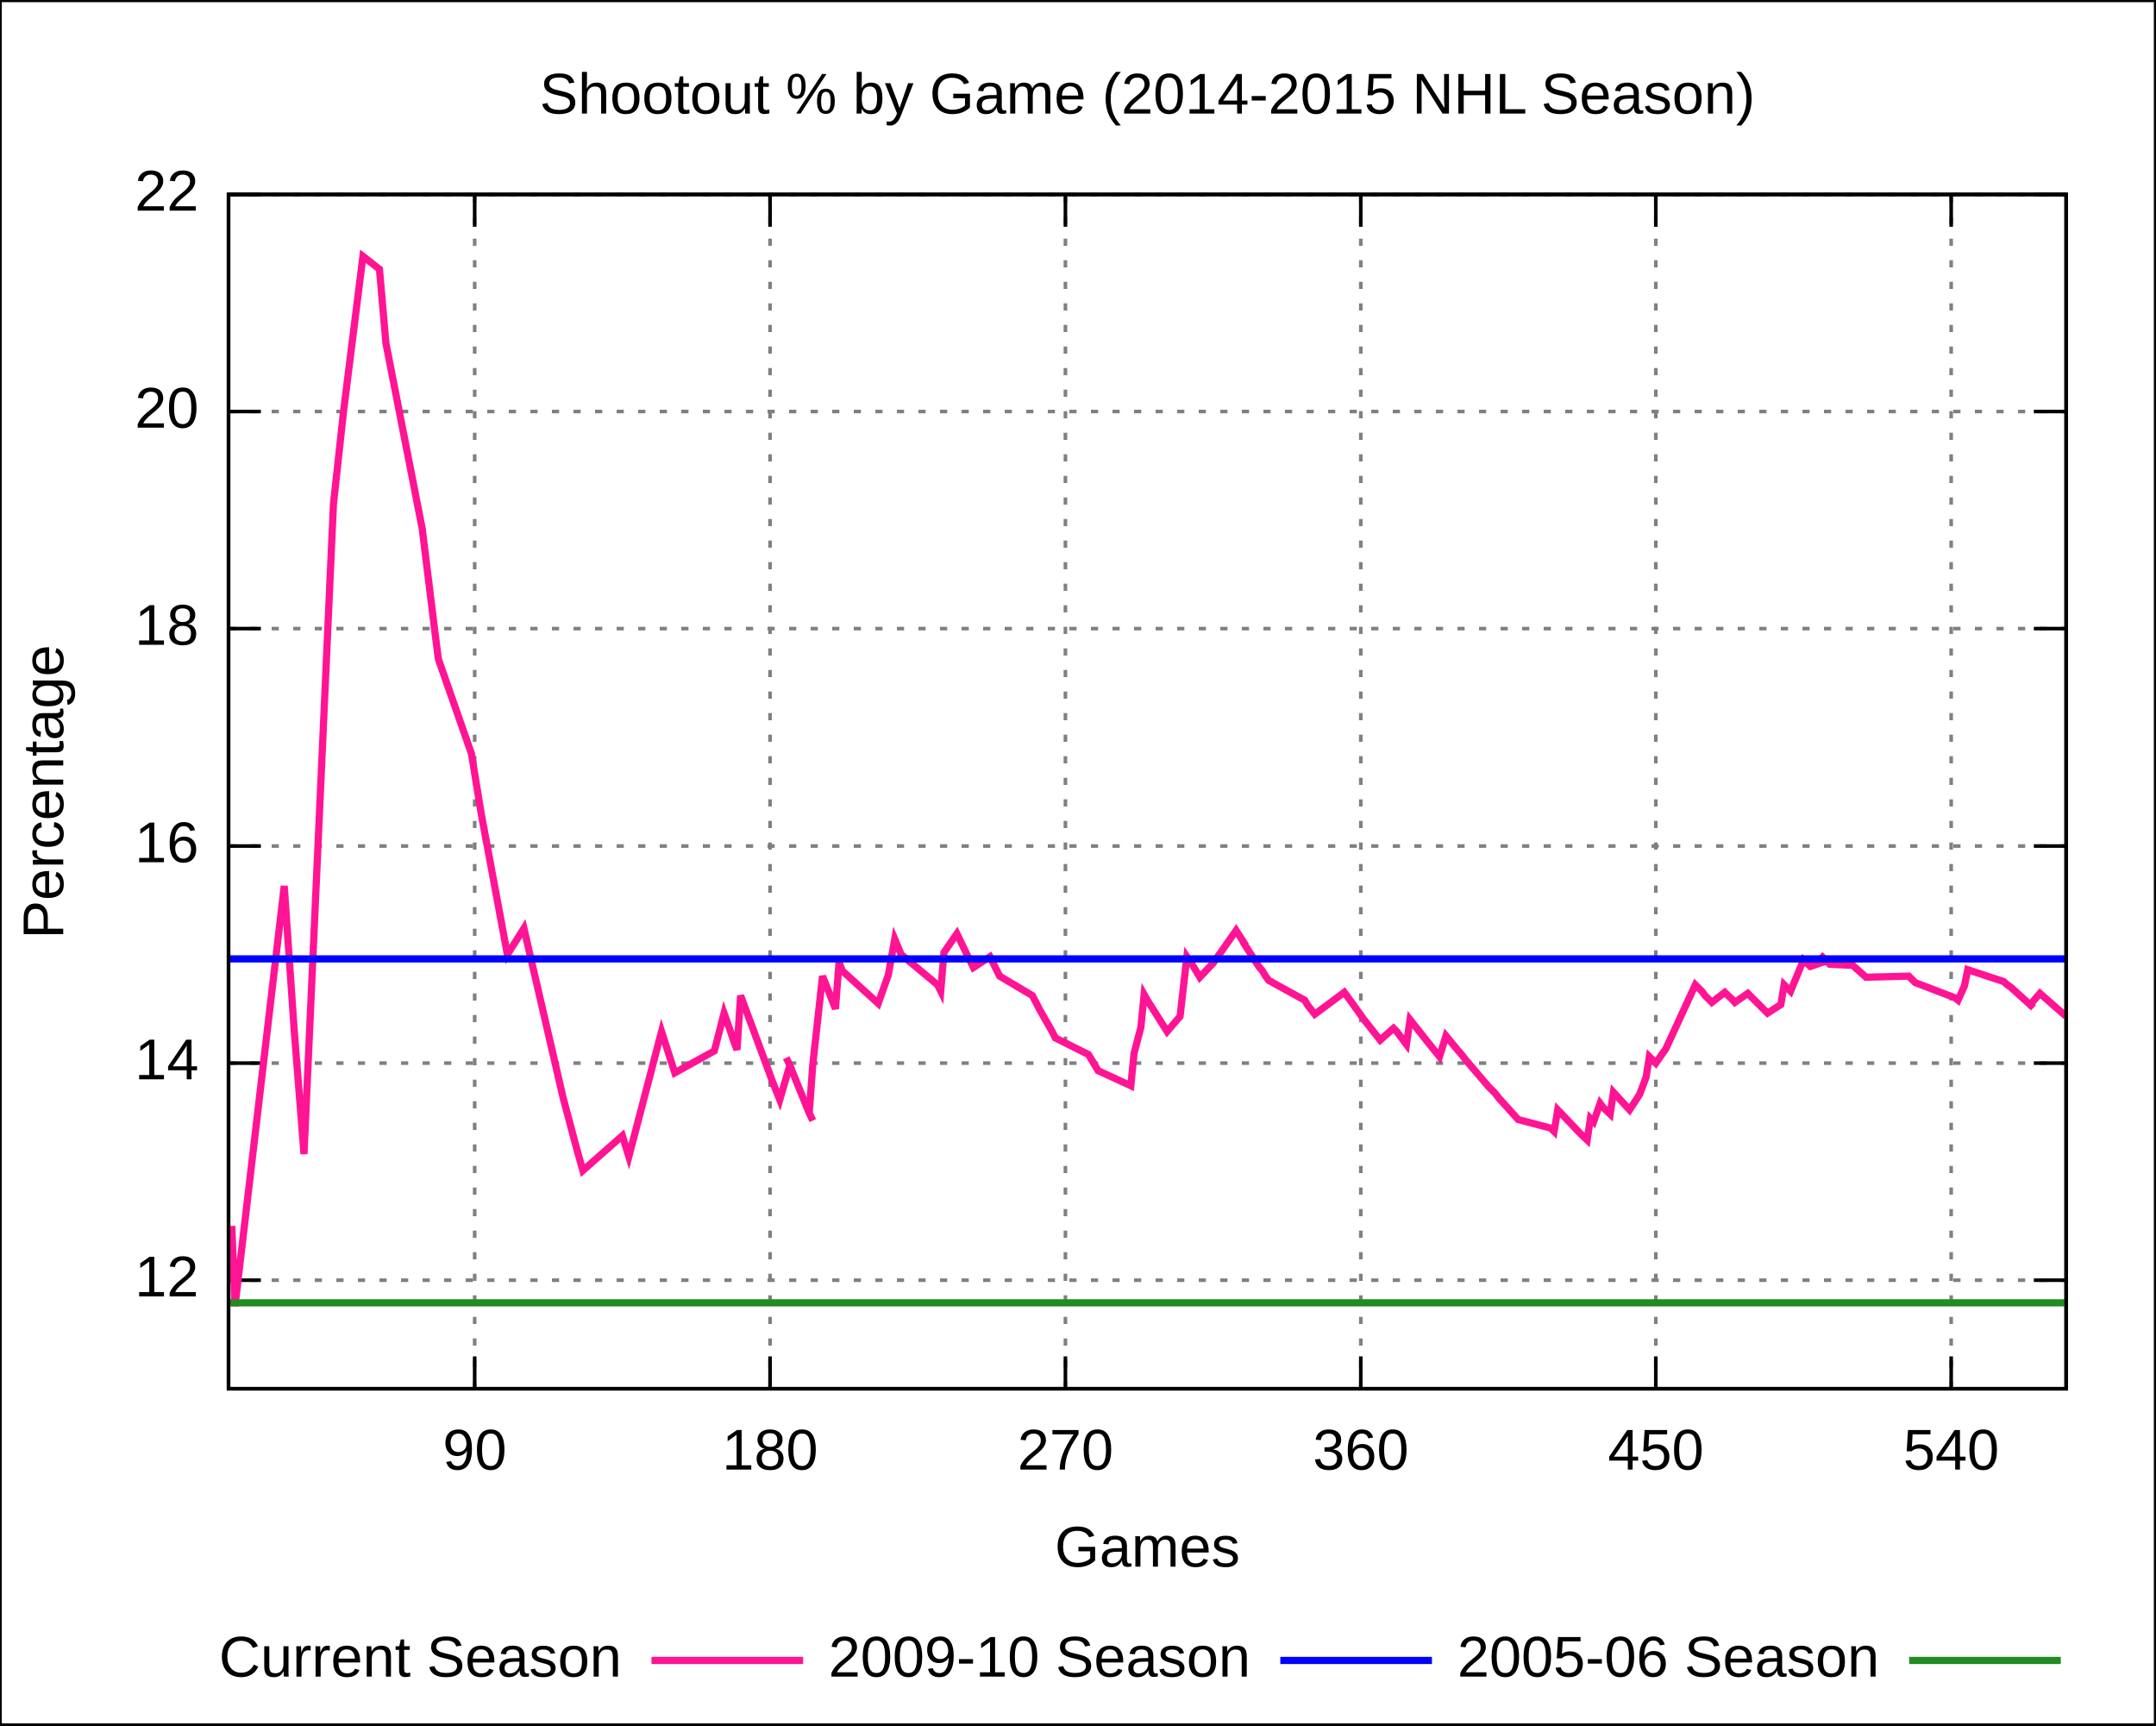
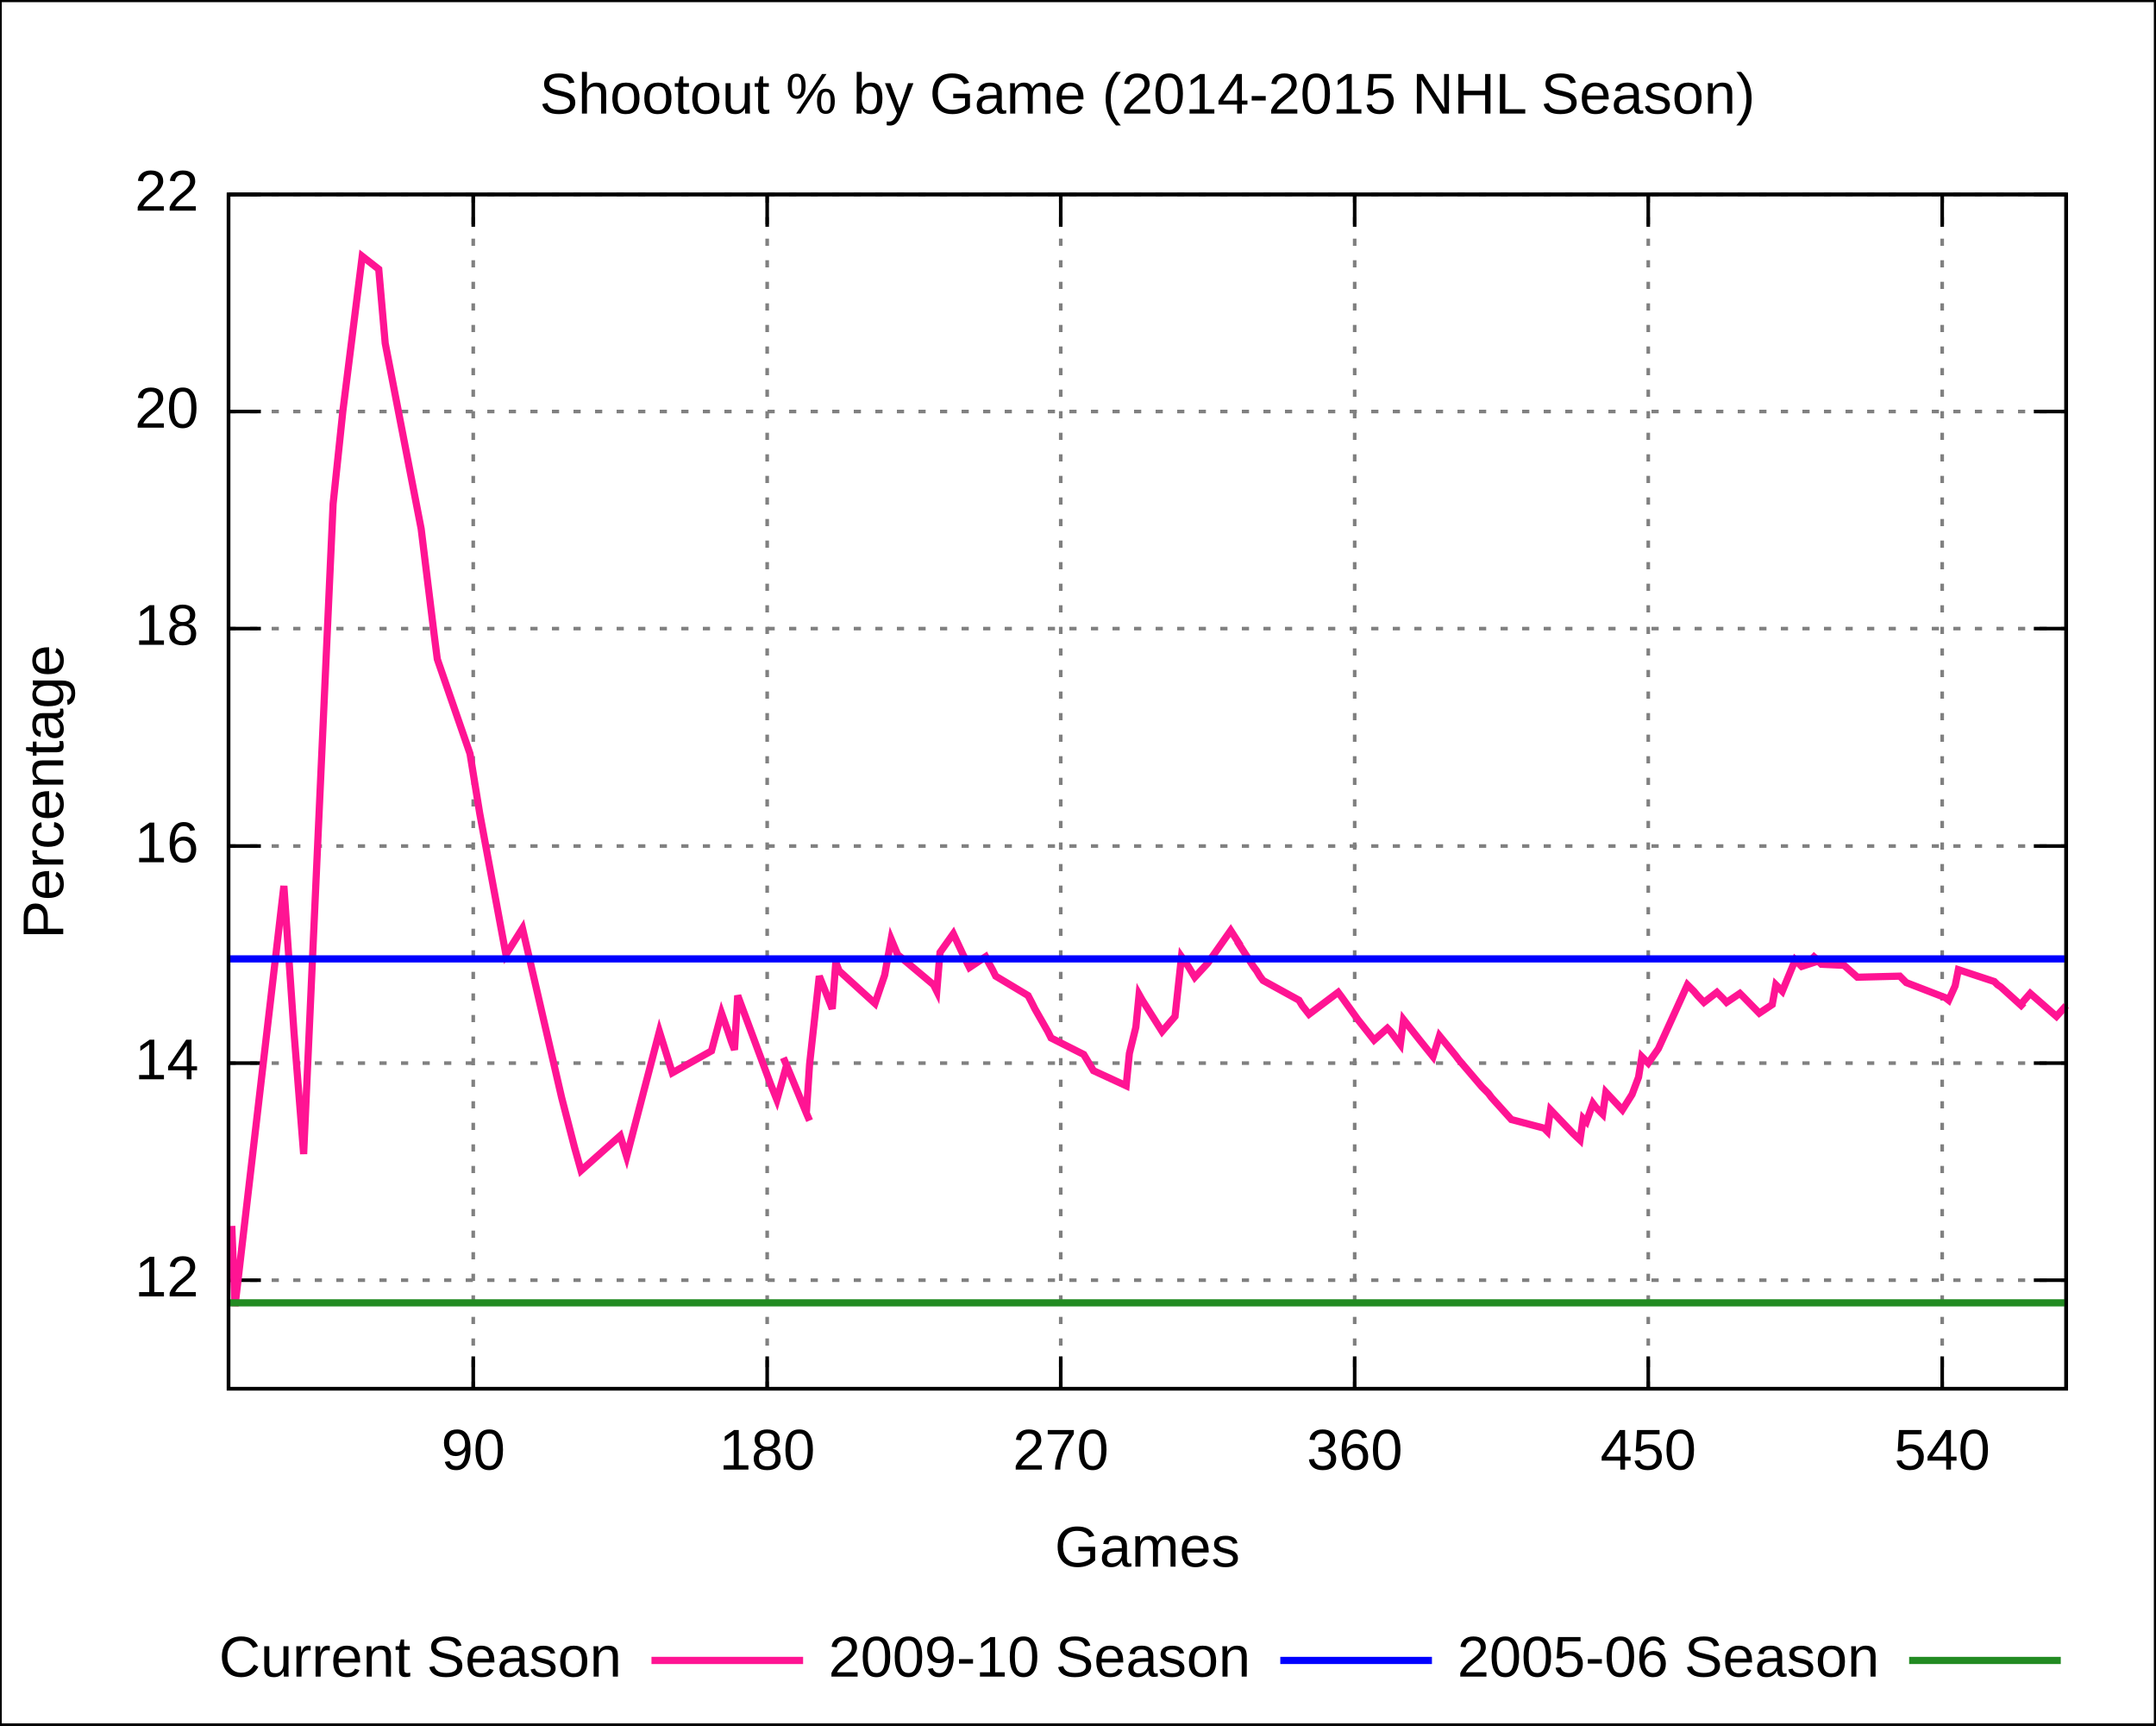
<svg xmlns="http://www.w3.org/2000/svg" xmlns:xlink="http://www.w3.org/1999/xlink" width="600" height="480" viewBox="0 0 600 480">
  <g id="gnuplot_canvas">
    <rect x="0" y="0" width="600" height="480" fill="none" />
    <defs>
      <circle id="gpDot" r="0.5" stroke-width="0.5" />
      <path id="gpPt0" stroke-width="0.222" stroke="currentColor" d="M-1,0 h2 M0,-1 v2" />
      <path id="gpPt1" stroke-width="0.222" stroke="currentColor" d="M-1,-1 L1,1 M1,-1 L-1,1" />
      <path id="gpPt2" stroke-width="0.222" stroke="currentColor" d="M-1,0 L1,0 M0,-1 L0,1 M-1,-1 L1,1 M-1,1 L1,-1" />
      <rect id="gpPt3" stroke-width="0.222" stroke="currentColor" x="-1" y="-1" width="2" height="2" />
      <rect id="gpPt4" stroke-width="0.222" stroke="currentColor" fill="currentColor" x="-1" y="-1" width="2" height="2" />
      <circle id="gpPt5" stroke-width="0.222" stroke="currentColor" cx="0" cy="0" r="1" />
      <use xlink:href="#gpPt5" id="gpPt6" fill="currentColor" stroke="none" />
      <path id="gpPt7" stroke-width="0.222" stroke="currentColor" d="M0,-1.33 L-1.33,0.67 L1.33,0.67 z" />
      <use xlink:href="#gpPt7" id="gpPt8" fill="currentColor" stroke="none" />
      <use xlink:href="#gpPt7" id="gpPt9" stroke="currentColor" transform="rotate(180)" />
      <use xlink:href="#gpPt9" id="gpPt10" fill="currentColor" stroke="none" />
      <use xlink:href="#gpPt3" id="gpPt11" stroke="currentColor" transform="rotate(45)" />
      <use xlink:href="#gpPt11" id="gpPt12" fill="currentColor" stroke="none" />
    </defs>
    <g style="fill:none; color:white; stroke:currentColor; stroke-width:1.00; stroke-linecap:butt; stroke-linejoin:miter">
</g>
    <g style="fill:none; color:black; stroke:currentColor; stroke-width:1.00; stroke-linecap:butt; stroke-linejoin:miter">
      <g style="stroke:none; shape-rendering:crispEdges">
        <polygon fill="rgb(255, 255, 255)" points="0.0,480.0 599.9,480.0 599.9,0.1 0.0,0.1 " />
      </g>
      <path stroke="black" d="M0.0,480.0 L0.0,0.1 L599.9,0.1 L599.9,480.0 L0.0,480.0  " />
    </g>
    <g style="fill:none; color:gray; stroke:currentColor; stroke-width:1.00; stroke-linecap:butt; stroke-linejoin:miter">
      <path stroke="gray" stroke-dasharray=" 2,4" class="gridline" d="M63.6,356.2 L575.0,356.2  " />
    </g>
    <g style="fill:none; color:black; stroke:currentColor; stroke-width:1.00; stroke-linecap:butt; stroke-linejoin:miter">
      <path stroke="black" d="M63.6,356.2 L72.6,356.2 M575.0,356.2 L566.0,356.2  " />
      <g transform="translate(55.3,360.7)" style="stroke:none; fill:black; font-family:Arial; font-size:12.00pt; text-anchor:end">
        <text> 12</text>
      </g>
    </g>
    <g style="fill:none; color:gray; stroke:currentColor; stroke-width:1.00; stroke-linecap:butt; stroke-linejoin:miter">
      <path stroke="gray" stroke-dasharray=" 2,4" class="gridline" d="M63.6,295.8 L575.0,295.8  " />
    </g>
    <g style="fill:none; color:black; stroke:currentColor; stroke-width:1.00; stroke-linecap:butt; stroke-linejoin:miter">
      <path stroke="black" d="M63.6,295.8 L72.6,295.8 M575.0,295.8 L566.0,295.8  " />
      <g transform="translate(55.3,300.3)" style="stroke:none; fill:black; font-family:Arial; font-size:12.00pt; text-anchor:end">
        <text> 14</text>
      </g>
    </g>
    <g style="fill:none; color:gray; stroke:currentColor; stroke-width:1.00; stroke-linecap:butt; stroke-linejoin:miter">
      <path stroke="gray" stroke-dasharray=" 2,4" class="gridline" d="M63.6,235.4 L575.0,235.4  " />
    </g>
    <g style="fill:none; color:black; stroke:currentColor; stroke-width:1.00; stroke-linecap:butt; stroke-linejoin:miter">
      <path stroke="black" d="M63.6,235.4 L72.6,235.4 M575.0,235.4 L566.0,235.4  " />
      <g transform="translate(55.3,239.9)" style="stroke:none; fill:black; font-family:Arial; font-size:12.00pt; text-anchor:end">
        <text> 16</text>
      </g>
    </g>
    <g style="fill:none; color:gray; stroke:currentColor; stroke-width:1.00; stroke-linecap:butt; stroke-linejoin:miter">
      <path stroke="gray" stroke-dasharray=" 2,4" class="gridline" d="M63.6,174.9 L575.0,174.9  " />
    </g>
    <g style="fill:none; color:black; stroke:currentColor; stroke-width:1.00; stroke-linecap:butt; stroke-linejoin:miter">
      <path stroke="black" d="M63.6,174.9 L72.6,174.9 M575.0,174.9 L566.0,174.9  " />
      <g transform="translate(55.3,179.4)" style="stroke:none; fill:black; font-family:Arial; font-size:12.00pt; text-anchor:end">
        <text> 18</text>
      </g>
    </g>
    <g style="fill:none; color:gray; stroke:currentColor; stroke-width:1.00; stroke-linecap:butt; stroke-linejoin:miter">
      <path stroke="gray" stroke-dasharray=" 2,4" class="gridline" d="M63.6,114.5 L575.0,114.5  " />
    </g>
    <g style="fill:none; color:black; stroke:currentColor; stroke-width:1.00; stroke-linecap:butt; stroke-linejoin:miter">
      <path stroke="black" d="M63.6,114.5 L72.6,114.5 M575.0,114.5 L566.0,114.5  " />
      <g transform="translate(55.3,119.0)" style="stroke:none; fill:black; font-family:Arial; font-size:12.00pt; text-anchor:end">
        <text> 20</text>
      </g>
    </g>
    <g style="fill:none; color:gray; stroke:currentColor; stroke-width:1.00; stroke-linecap:butt; stroke-linejoin:miter">
      <path stroke="gray" stroke-dasharray=" 2,4" class="gridline" d="M63.6,54.1 L575.0,54.1  " />
    </g>
    <g style="fill:none; color:black; stroke:currentColor; stroke-width:1.00; stroke-linecap:butt; stroke-linejoin:miter">
      <path stroke="black" d="M63.6,54.1 L72.6,54.1 M575.0,54.1 L566.0,54.1  " />
      <g transform="translate(55.3,58.6)" style="stroke:none; fill:black; font-family:Arial; font-size:12.00pt; text-anchor:end">
        <text> 22</text>
      </g>
    </g>
    <g style="fill:none; color:gray; stroke:currentColor; stroke-width:1.00; stroke-linecap:butt; stroke-linejoin:miter">
-       <path stroke="gray" stroke-dasharray=" 2,4" class="gridline" d="M132.1,386.4 L132.1,54.1  " />
+       <path stroke="gray" stroke-dasharray=" 2,4" class="gridline" d="M131.7,386.4 L131.7,54.1  " />
    </g>
    <g style="fill:none; color:black; stroke:currentColor; stroke-width:1.00; stroke-linecap:butt; stroke-linejoin:miter">
-       <path stroke="black" d="M132.1,386.4 L132.1,377.4 M132.1,54.1 L132.1,63.1  " />
-       <g transform="translate(132.1,408.9)" style="stroke:none; fill:black; font-family:Arial; font-size:12.00pt; text-anchor:middle">
+       <path stroke="black" d="M131.7,386.4 L131.7,377.4 M131.7,54.1 L131.7,63.1  " />
+       <g transform="translate(131.7,408.9)" style="stroke:none; fill:black; font-family:Arial; font-size:12.00pt; text-anchor:middle">
        <text> 90</text>
      </g>
    </g>
    <g style="fill:none; color:gray; stroke:currentColor; stroke-width:1.00; stroke-linecap:butt; stroke-linejoin:miter">
-       <path stroke="gray" stroke-dasharray=" 2,4" class="gridline" d="M214.3,386.4 L214.3,54.1  " />
+       <path stroke="gray" stroke-dasharray=" 2,4" class="gridline" d="M213.5,386.4 L213.5,54.1  " />
    </g>
    <g style="fill:none; color:black; stroke:currentColor; stroke-width:1.00; stroke-linecap:butt; stroke-linejoin:miter">
-       <path stroke="black" d="M214.3,386.4 L214.3,377.4 M214.3,54.1 L214.3,63.1  " />
-       <g transform="translate(214.3,408.9)" style="stroke:none; fill:black; font-family:Arial; font-size:12.00pt; text-anchor:middle">
+       <path stroke="black" d="M213.5,386.4 L213.5,377.4 M213.5,54.1 L213.5,63.1  " />
+       <g transform="translate(213.5,408.9)" style="stroke:none; fill:black; font-family:Arial; font-size:12.00pt; text-anchor:middle">
        <text> 180</text>
      </g>
    </g>
    <g style="fill:none; color:gray; stroke:currentColor; stroke-width:1.00; stroke-linecap:butt; stroke-linejoin:miter">
-       <path stroke="gray" stroke-dasharray=" 2,4" class="gridline" d="M296.5,386.4 L296.5,54.1  " />
+       <path stroke="gray" stroke-dasharray=" 2,4" class="gridline" d="M295.2,386.4 L295.2,54.1  " />
    </g>
    <g style="fill:none; color:black; stroke:currentColor; stroke-width:1.00; stroke-linecap:butt; stroke-linejoin:miter">
-       <path stroke="black" d="M296.5,386.4 L296.5,377.4 M296.5,54.1 L296.5,63.1  " />
-       <g transform="translate(296.5,408.9)" style="stroke:none; fill:black; font-family:Arial; font-size:12.00pt; text-anchor:middle">
+       <path stroke="black" d="M295.2,386.4 L295.2,377.4 M295.2,54.1 L295.2,63.1  " />
+       <g transform="translate(295.2,408.9)" style="stroke:none; fill:black; font-family:Arial; font-size:12.00pt; text-anchor:middle">
        <text> 270</text>
      </g>
    </g>
    <g style="fill:none; color:gray; stroke:currentColor; stroke-width:1.00; stroke-linecap:butt; stroke-linejoin:miter">
-       <path stroke="gray" stroke-dasharray=" 2,4" class="gridline" d="M378.7,386.4 L378.7,54.1  " />
+       <path stroke="gray" stroke-dasharray=" 2,4" class="gridline" d="M377.0,386.4 L377.0,54.1  " />
    </g>
    <g style="fill:none; color:black; stroke:currentColor; stroke-width:1.00; stroke-linecap:butt; stroke-linejoin:miter">
-       <path stroke="black" d="M378.7,386.4 L378.7,377.4 M378.7,54.1 L378.7,63.1  " />
-       <g transform="translate(378.7,408.9)" style="stroke:none; fill:black; font-family:Arial; font-size:12.00pt; text-anchor:middle">
+       <path stroke="black" d="M377.0,386.4 L377.0,377.4 M377.0,54.1 L377.0,63.1  " />
+       <g transform="translate(377.0,408.9)" style="stroke:none; fill:black; font-family:Arial; font-size:12.00pt; text-anchor:middle">
        <text> 360</text>
      </g>
    </g>
    <g style="fill:none; color:gray; stroke:currentColor; stroke-width:1.00; stroke-linecap:butt; stroke-linejoin:miter">
-       <path stroke="gray" stroke-dasharray=" 2,4" class="gridline" d="M460.8,386.4 L460.8,54.1  " />
+       <path stroke="gray" stroke-dasharray=" 2,4" class="gridline" d="M458.7,386.4 L458.7,54.1  " />
    </g>
    <g style="fill:none; color:black; stroke:currentColor; stroke-width:1.00; stroke-linecap:butt; stroke-linejoin:miter">
-       <path stroke="black" d="M460.8,386.4 L460.8,377.4 M460.8,54.1 L460.8,63.1  " />
-       <g transform="translate(460.8,408.9)" style="stroke:none; fill:black; font-family:Arial; font-size:12.00pt; text-anchor:middle">
+       <path stroke="black" d="M458.7,386.4 L458.7,377.4 M458.7,54.1 L458.7,63.1  " />
+       <g transform="translate(458.7,408.9)" style="stroke:none; fill:black; font-family:Arial; font-size:12.00pt; text-anchor:middle">
        <text> 450</text>
      </g>
    </g>
    <g style="fill:none; color:gray; stroke:currentColor; stroke-width:1.00; stroke-linecap:butt; stroke-linejoin:miter">
-       <path stroke="gray" stroke-dasharray=" 2,4" class="gridline" d="M543.0,386.4 L543.0,54.1  " />
+       <path stroke="gray" stroke-dasharray=" 2,4" class="gridline" d="M540.5,386.4 L540.5,54.1  " />
    </g>
    <g style="fill:none; color:black; stroke:currentColor; stroke-width:1.00; stroke-linecap:butt; stroke-linejoin:miter">
-       <path stroke="black" d="M543.0,386.4 L543.0,377.4 M543.0,54.1 L543.0,63.1  " />
-       <g transform="translate(543.0,408.9)" style="stroke:none; fill:black; font-family:Arial; font-size:12.00pt; text-anchor:middle">
+       <path stroke="black" d="M540.5,386.4 L540.5,377.4 M540.5,54.1 L540.5,63.1  " />
+       <g transform="translate(540.5,408.9)" style="stroke:none; fill:black; font-family:Arial; font-size:12.00pt; text-anchor:middle">
        <text> 540</text>
      </g>
      <path stroke="black" d="M63.6,54.1 L63.6,386.4 L575.0,386.4 L575.0,54.1 L63.6,54.1 Z  " />
      <g transform="translate(17.6,220.3) rotate(270)" style="stroke:none; fill:black; font-family:Arial; font-size:12.00pt; text-anchor:middle">
        <text>Percentage</text>
      </g>
      <g transform="translate(319.3,435.9)" style="stroke:none; fill:black; font-family:Arial; font-size:12.00pt; text-anchor:middle">
        <text>Games</text>
      </g>
      <g transform="translate(319.3,31.6)" style="stroke:none; fill:black; font-family:Arial; font-size:12.00pt; text-anchor:middle">
        <text>Shootout % by Game (2014-2015 NHL Season)</text>
      </g>
    </g>
    <g id="gnuplot_plot_1">
      <g style="fill:none; color:white; stroke:black; stroke-width:2.00; stroke-linecap:butt; stroke-linejoin:miter">
</g>
      <g style="fill:none; color:red; stroke:currentColor; stroke-width:2.00; stroke-linecap:butt; stroke-linejoin:miter">
        <g transform="translate(173.0,466.5)" style="stroke:none; fill:black; font-family:Arial; font-size:12.00pt; text-anchor:end">
          <text>Current Season</text>
        </g>
-         <path stroke="rgb(255,  20, 147)" d="M181.3,462.0 L223.5,462.0 M64.5,341.1 L65.4,363.4 L79.1,246.5 L81.9,287.0 L84.6,321.1 L92.8,140.2    L95.6,114.5 L101.0,71.3 L105.6,74.9 L107.4,95.5 L117.5,147.1 L121.1,176.4 L122.0,183.4 L131.2,209.7    L133.9,226.3 L141.2,265.6 L145.8,258.3 L156.7,305.4 L160.4,319.3 L162.2,325.7 L173.2,316.0 L175.0,321.8    L184.1,287.0 L187.8,298.5 L198.8,292.4 L201.5,281.9 L203.3,287.0 L204.2,289.7 L205.1,292.1 L206.1,277.0    L215.2,301.5 L217.0,306.0 L219.8,296.4 L218.8,294.3 L219.8,296.4 L225.2,309.7 L226.2,311.8 L225.2,309.7    L226.2,296.1 L228.9,271.6 L230.7,276.1 L232.5,280.7 L233.5,267.7 L234.4,270.1 L244.4,279.2 L247.2,271.3    L249.0,261.3 L250.8,265.6 L260.9,274.0 L261.8,275.8 L262.7,265.0 L266.3,259.8 L269.1,265.6 L270.9,269.2    L275.5,266.2 L276.4,268.0 L277.3,269.8 L278.2,271.6 L287.3,277.0 L288.3,278.9 L289.2,280.7 L292.8,287.0    L293.7,288.8 L302.9,293.4 L303.8,294.9 L305.6,297.9 L314.7,302.1 L315.6,293.1 L317.5,285.8 L318.4,276.7    L319.3,278.3 L324.8,287.0 L328.4,282.8 L330.3,266.2 L332.1,268.9 L333.9,271.9 L337.6,268.0 L344.0,258.9    L346.7,263.1 L345.8,261.9 L350.3,268.9 L351.3,270.1 L352.2,271.6 L353.1,272.8 L363.1,278.3 L364.0,279.8    L365.9,282.2 L374.1,276.1 L375.0,277.3 L379.6,283.7 L384.1,289.4 L387.8,286.1 L388.7,287.0 L391.4,290.6    L392.4,283.7 L396.9,289.4 L400.6,294.0 L402.4,288.2 L405.1,291.5 L407.0,293.7 L407.9,294.9 L414.3,302.4    L415.2,303.3 L416.1,304.2 L417.0,305.4 L419.8,308.5 L422.5,311.5 L431.6,313.9 L432.5,314.8 L433.5,308.8    L439.8,315.4 L441.7,317.2 L442.6,311.2 L443.5,312.1 L445.3,307.0 L446.2,308.2 L448.1,310.0 L449.0,303.9    L453.5,308.8 L456.3,304.5 L458.1,299.7 L459.0,294.0 L459.9,294.9 L460.8,295.8 L463.6,291.8 L471.8,274.0    L473.6,275.8 L474.5,277.0 L476.4,278.9 L480.0,276.1 L480.9,277.0 L481.9,277.9 L482.8,278.9 L486.4,276.4    L487.3,277.3 L491.9,281.9 L495.6,279.5 L496.5,274.0 L498.3,275.8 L501.9,267.1 L503.8,268.9 L508.3,267.4    L507.4,266.5 L506.5,265.6 L508.3,267.4 L509.2,268.3 L515.6,268.6 L519.3,271.9 L531.2,271.6 L532.1,272.5    L533.0,273.4 L544.0,277.6 L544.9,278.3 L546.7,274.3 L547.6,269.8 L557.6,273.1 L558.6,274.0 L559.5,274.6    L565.9,280.4 L565.0,279.5 L567.7,276.4 L575.0,282.8  " />
+         <path stroke="rgb(255,  20, 147)" d="M181.3,462.0 L223.5,462.0 M64.5,341.1 L65.4,363.4 L79.0,246.5 L81.8,287.0 L84.5,321.1 L92.7,140.2    L95.4,114.5 L100.8,71.3 L105.4,74.9 L107.2,95.5 L117.2,147.1 L120.8,176.4 L121.7,183.4 L130.8,209.7    L133.5,226.3 L140.8,265.6 L145.4,258.3 L156.3,305.4 L159.9,319.3 L161.7,325.7 L172.6,316.0 L174.4,321.8    L183.5,287.0 L187.1,298.5 L198.0,292.4 L200.8,281.9 L202.6,287.0 L203.5,289.7 L204.4,292.1 L205.3,277.0    L214.4,301.5 L216.2,306.0 L218.9,296.4 L218.0,294.3 L218.9,296.4 L224.4,309.7 L225.3,311.8 L224.4,309.7    L225.3,296.1 L228.0,271.6 L229.8,276.1 L231.6,280.7 L232.6,267.7 L233.5,270.1 L243.5,279.2 L246.2,271.3    L248.0,261.3 L249.8,265.6 L259.8,274.0 L260.7,275.8 L261.6,265.0 L265.3,259.8 L268.0,265.6 L269.8,269.2    L274.3,266.2 L275.2,268.0 L276.2,269.8 L277.1,271.6 L286.1,277.0 L287.1,278.9 L288.0,280.7 L291.6,287.0    L292.5,288.8 L301.6,293.4 L302.5,294.9 L304.3,297.9 L313.4,302.1 L314.3,293.1 L316.1,285.8 L317.0,276.7    L317.9,278.3 L323.4,287.0 L327.0,282.8 L328.8,266.2 L330.7,268.9 L332.5,271.9 L336.1,268.0 L342.5,258.9    L345.2,263.1 L344.3,261.9 L348.8,268.9 L349.7,270.1 L350.6,271.6 L351.5,272.8 L361.5,278.3 L362.4,279.8    L364.3,282.2 L372.4,276.1 L373.3,277.3 L377.9,283.7 L382.4,289.4 L386.1,286.1 L387.0,287.0 L389.7,290.6    L390.6,283.7 L395.1,289.4 L398.8,294.0 L400.6,288.2 L403.3,291.5 L405.1,293.7 L406.0,294.9 L412.4,302.4    L413.3,303.3 L414.2,304.2 L415.1,305.4 L417.9,308.5 L420.6,311.5 L429.7,313.9 L430.6,314.8 L431.5,308.8    L437.8,315.4 L439.7,317.2 L440.6,311.2 L441.5,312.1 L443.3,307.0 L444.2,308.2 L446.0,310.0 L446.9,303.9    L451.5,308.8 L454.2,304.5 L456.0,299.7 L456.9,294.0 L457.8,294.9 L458.7,295.8 L461.5,291.8 L469.6,274.0    L471.4,275.8 L472.4,277.0 L474.2,278.9 L477.8,276.1 L478.7,277.0 L479.6,277.9 L480.5,278.9 L484.2,276.4    L485.1,277.3 L489.6,281.9 L493.2,279.5 L494.2,274.0 L496.0,275.8 L499.6,267.1 L501.4,268.9 L506.0,267.4    L505.1,266.5 L504.1,265.6 L506.0,267.4 L506.9,268.3 L513.2,268.6 L516.9,271.9 L528.7,271.6 L529.6,272.5    L530.5,273.4 L541.4,277.6 L542.3,278.3 L544.1,274.3 L545.0,269.8 L555.0,273.1 L555.9,274.0 L556.8,274.6    L563.2,280.4 L562.3,279.5 L565.0,276.4 L572.3,282.8 L575.0,279.8  " />
      </g>
    </g>
    <g id="gnuplot_plot_2">
      <g style="fill:none; color:green; stroke:currentColor; stroke-width:2.00; stroke-linecap:butt; stroke-linejoin:miter">
        <g transform="translate(348.0,466.5)" style="stroke:none; fill:black; font-family:Arial; font-size:12.00pt; text-anchor:end">
          <text>2009-10 Season</text>
        </g>
        <path stroke="rgb(  0,   0, 255)" d="M356.3,462.0 L398.5,462.0 M63.6,266.8 L68.8,266.8 L73.9,266.8 L79.1,266.8 L84.3,266.8 L89.4,266.8    L94.6,266.8 L99.8,266.8 L104.9,266.8 L110.1,266.8 L115.3,266.8 L120.4,266.8 L125.6,266.8 L130.8,266.8    L135.9,266.8 L141.1,266.8 L146.3,266.8 L151.4,266.8 L156.6,266.8 L161.7,266.8 L166.9,266.8 L172.1,266.8    L177.2,266.8 L182.4,266.8 L187.6,266.8 L192.7,266.8 L197.9,266.8 L203.1,266.8 L208.2,266.8 L213.4,266.8    L218.6,266.8 L223.7,266.8 L228.9,266.8 L234.1,266.8 L239.2,266.8 L244.4,266.8 L249.6,266.8 L254.7,266.8    L259.9,266.8 L265.1,266.8 L270.2,266.8 L275.4,266.8 L280.6,266.8 L285.7,266.8 L290.9,266.8 L296.1,266.8    L301.2,266.8 L306.4,266.8 L311.6,266.8 L316.7,266.8 L321.9,266.8 L327.0,266.8 L332.2,266.8 L337.4,266.8    L342.5,266.8 L347.7,266.8 L352.9,266.8 L358.0,266.8 L363.2,266.8 L368.4,266.8 L373.5,266.8 L378.7,266.8    L383.9,266.8 L389.0,266.8 L394.2,266.8 L399.4,266.8 L404.5,266.8 L409.7,266.8 L414.9,266.8 L420.0,266.8    L425.2,266.8 L430.4,266.8 L435.5,266.8 L440.7,266.8 L445.9,266.8 L451.0,266.8 L456.2,266.8 L461.4,266.8    L466.5,266.8 L471.7,266.8 L476.9,266.8 L482.0,266.8 L487.2,266.8 L492.3,266.8 L497.5,266.8 L502.7,266.8    L507.8,266.8 L513.0,266.8 L518.2,266.8 L523.3,266.8 L528.5,266.8 L533.7,266.8 L538.8,266.8 L544.0,266.8    L549.2,266.8 L554.3,266.8 L559.5,266.8 L564.7,266.8 L569.8,266.8 L575.0,266.8  " />
      </g>
    </g>
    <g id="gnuplot_plot_3">
      <g style="fill:none; color:blue; stroke:currentColor; stroke-width:2.00; stroke-linecap:butt; stroke-linejoin:miter">
        <g transform="translate(523.0,466.5)" style="stroke:none; fill:black; font-family:Arial; font-size:12.00pt; text-anchor:end">
          <text>2005-06 Season</text>
        </g>
        <path stroke="rgb( 34, 139,  34)" d="M531.3,462.0 L573.5,462.0 M63.6,362.5 L68.8,362.5 L73.9,362.5 L79.1,362.5 L84.3,362.5 L89.4,362.5    L94.6,362.5 L99.8,362.5 L104.9,362.5 L110.1,362.5 L115.3,362.5 L120.4,362.5 L125.6,362.5 L130.8,362.5    L135.9,362.5 L141.1,362.5 L146.3,362.5 L151.4,362.5 L156.6,362.5 L161.7,362.5 L166.9,362.5 L172.1,362.5    L177.2,362.5 L182.4,362.5 L187.6,362.5 L192.7,362.5 L197.9,362.5 L203.1,362.5 L208.2,362.5 L213.4,362.5    L218.6,362.5 L223.7,362.5 L228.9,362.5 L234.1,362.5 L239.2,362.5 L244.4,362.5 L249.6,362.5 L254.7,362.5    L259.9,362.5 L265.1,362.5 L270.2,362.5 L275.4,362.5 L280.6,362.5 L285.7,362.5 L290.9,362.5 L296.1,362.5    L301.2,362.5 L306.4,362.5 L311.6,362.5 L316.7,362.5 L321.9,362.5 L327.0,362.5 L332.2,362.5 L337.4,362.5    L342.5,362.5 L347.7,362.5 L352.9,362.5 L358.0,362.5 L363.2,362.5 L368.4,362.5 L373.5,362.5 L378.7,362.5    L383.9,362.5 L389.0,362.5 L394.2,362.5 L399.4,362.5 L404.5,362.5 L409.7,362.5 L414.9,362.5 L420.0,362.5    L425.2,362.5 L430.4,362.5 L435.5,362.5 L440.7,362.5 L445.9,362.5 L451.0,362.5 L456.2,362.5 L461.4,362.5    L466.5,362.5 L471.7,362.5 L476.9,362.5 L482.0,362.5 L487.2,362.5 L492.3,362.5 L497.5,362.5 L502.7,362.5    L507.8,362.5 L513.0,362.5 L518.2,362.5 L523.3,362.5 L528.5,362.5 L533.7,362.5 L538.8,362.5 L544.0,362.5    L549.2,362.5 L554.3,362.5 L559.5,362.5 L564.7,362.5 L569.8,362.5 L575.0,362.5  " />
      </g>
    </g>
    <g style="fill:none; color:white; stroke:rgb( 34, 139,  34); stroke-width:1.00; stroke-linecap:butt; stroke-linejoin:miter">
</g>
    <g style="fill:none; color:black; stroke:currentColor; stroke-width:1.00; stroke-linecap:butt; stroke-linejoin:miter">
      <path stroke="black" d="M63.6,54.1 L63.6,386.4 L575.0,386.4 L575.0,54.1 L63.6,54.1 Z  " />
    </g>
  </g>
</svg>
